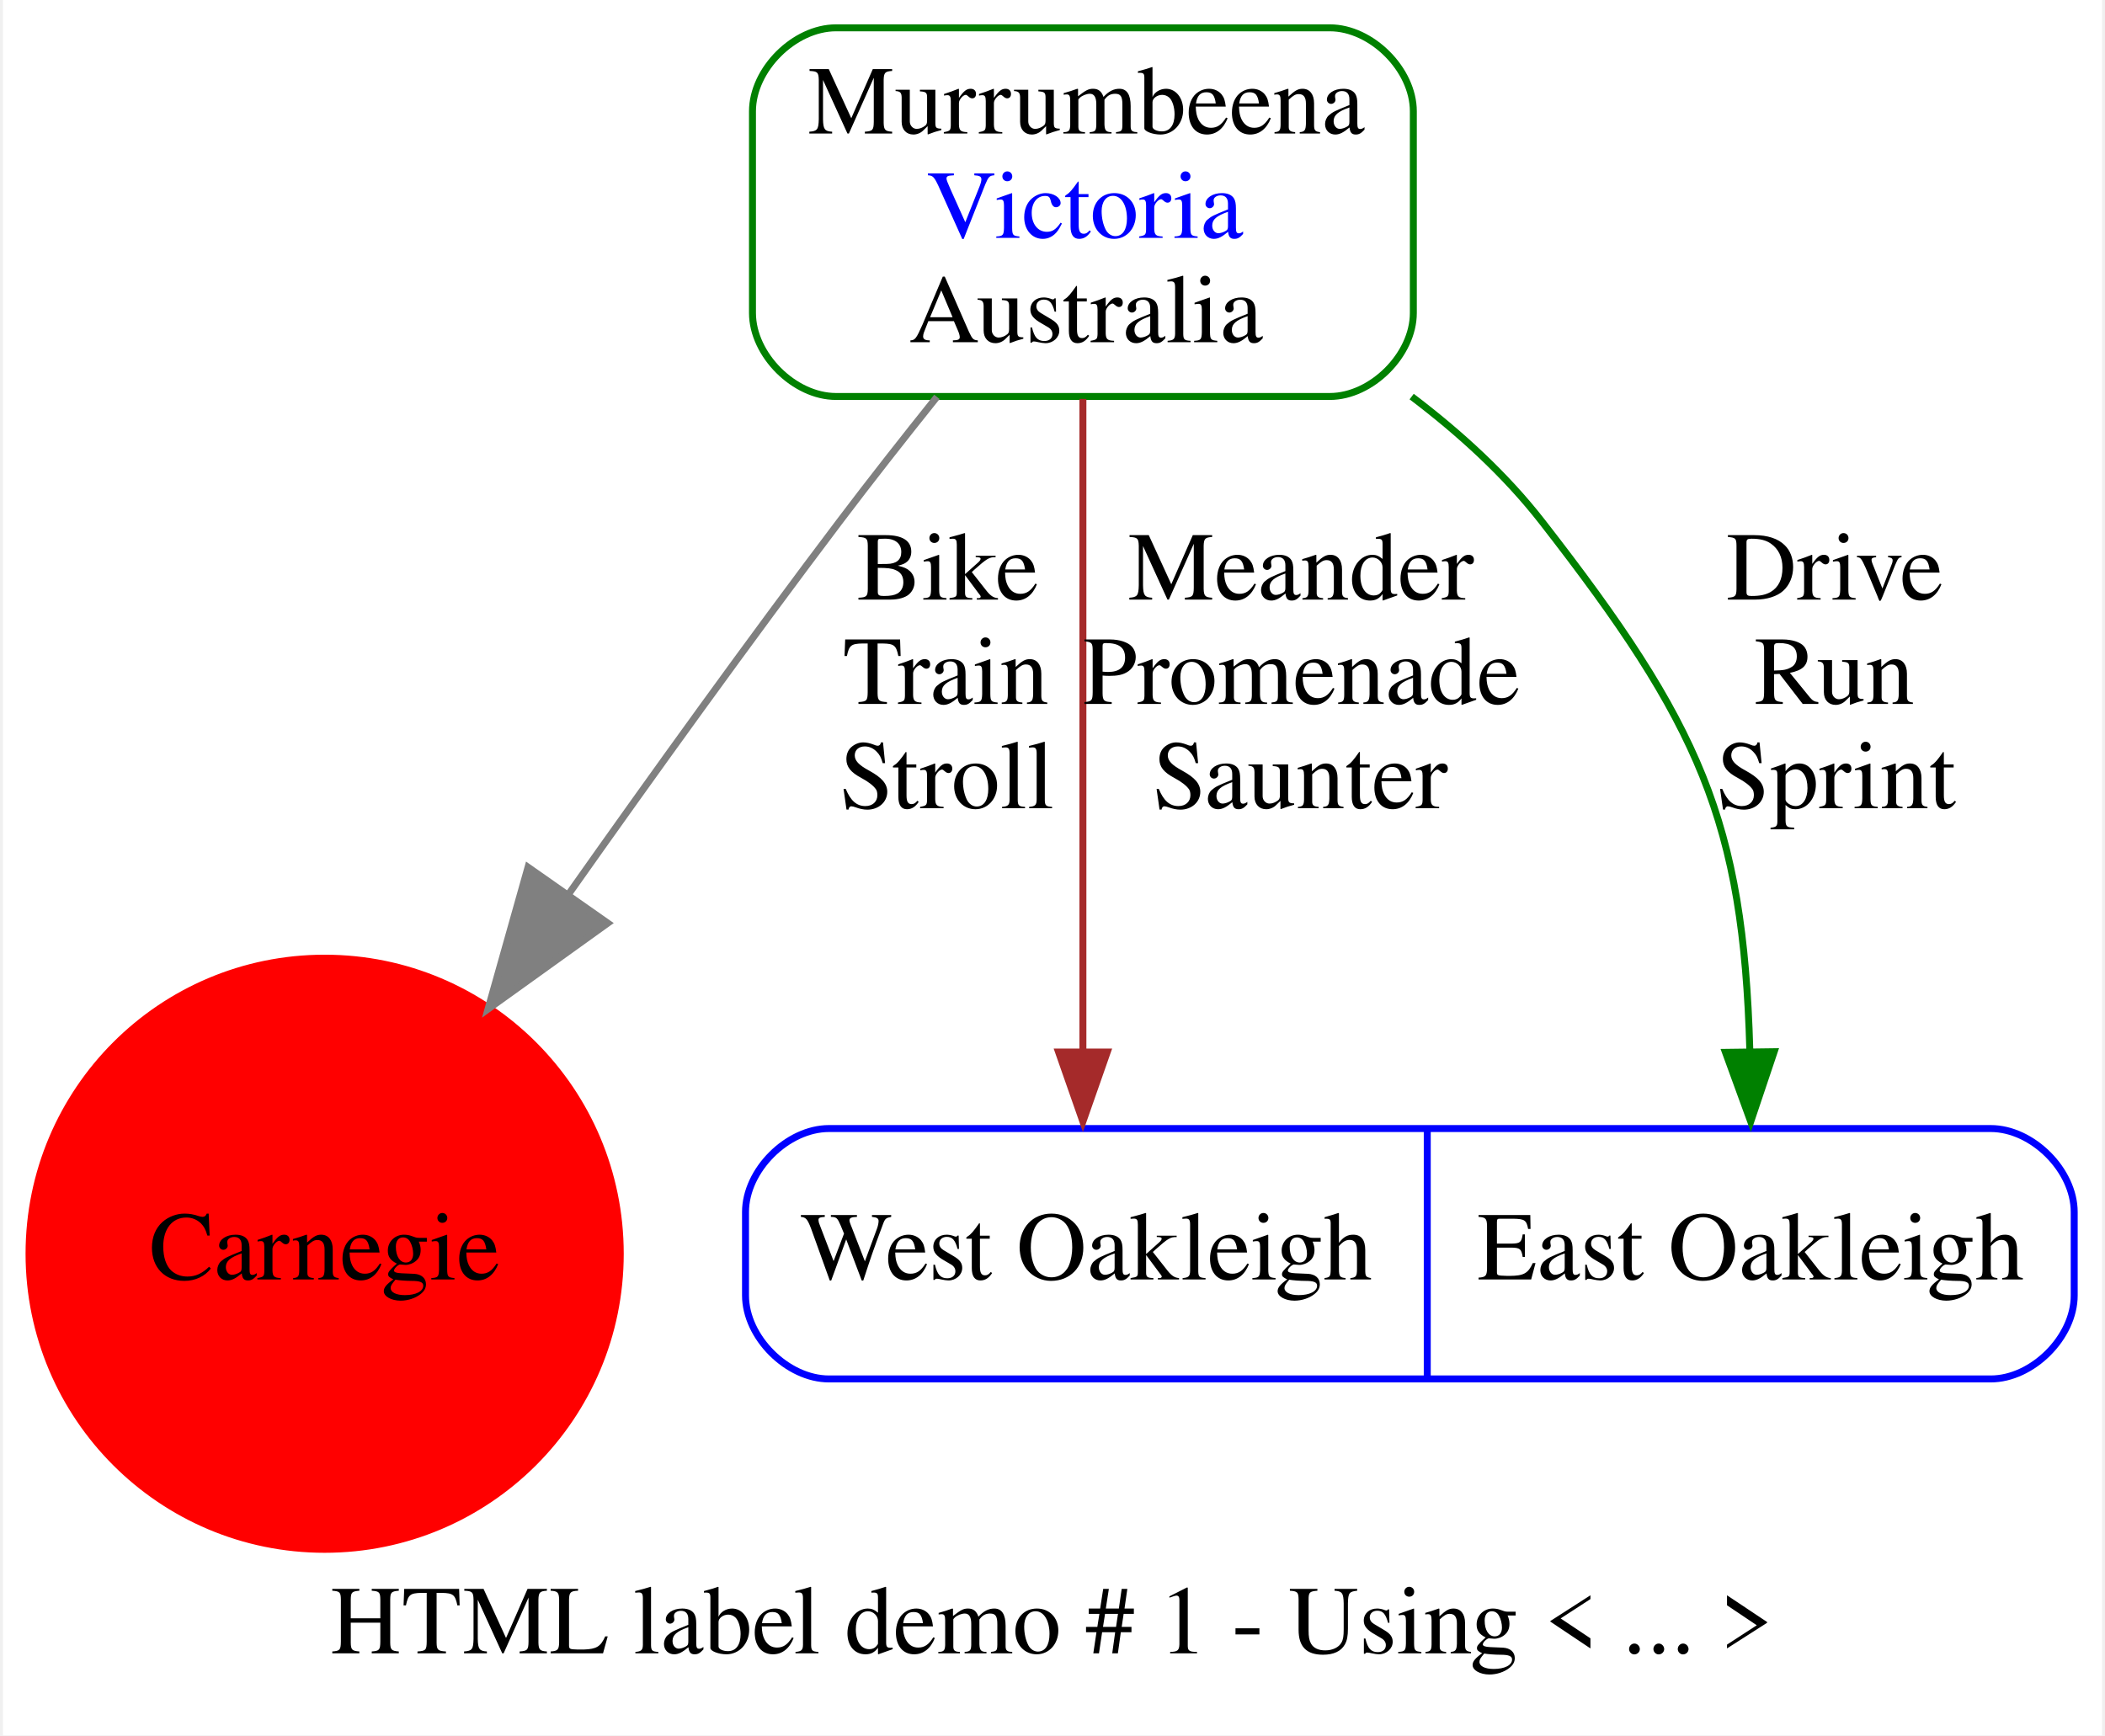
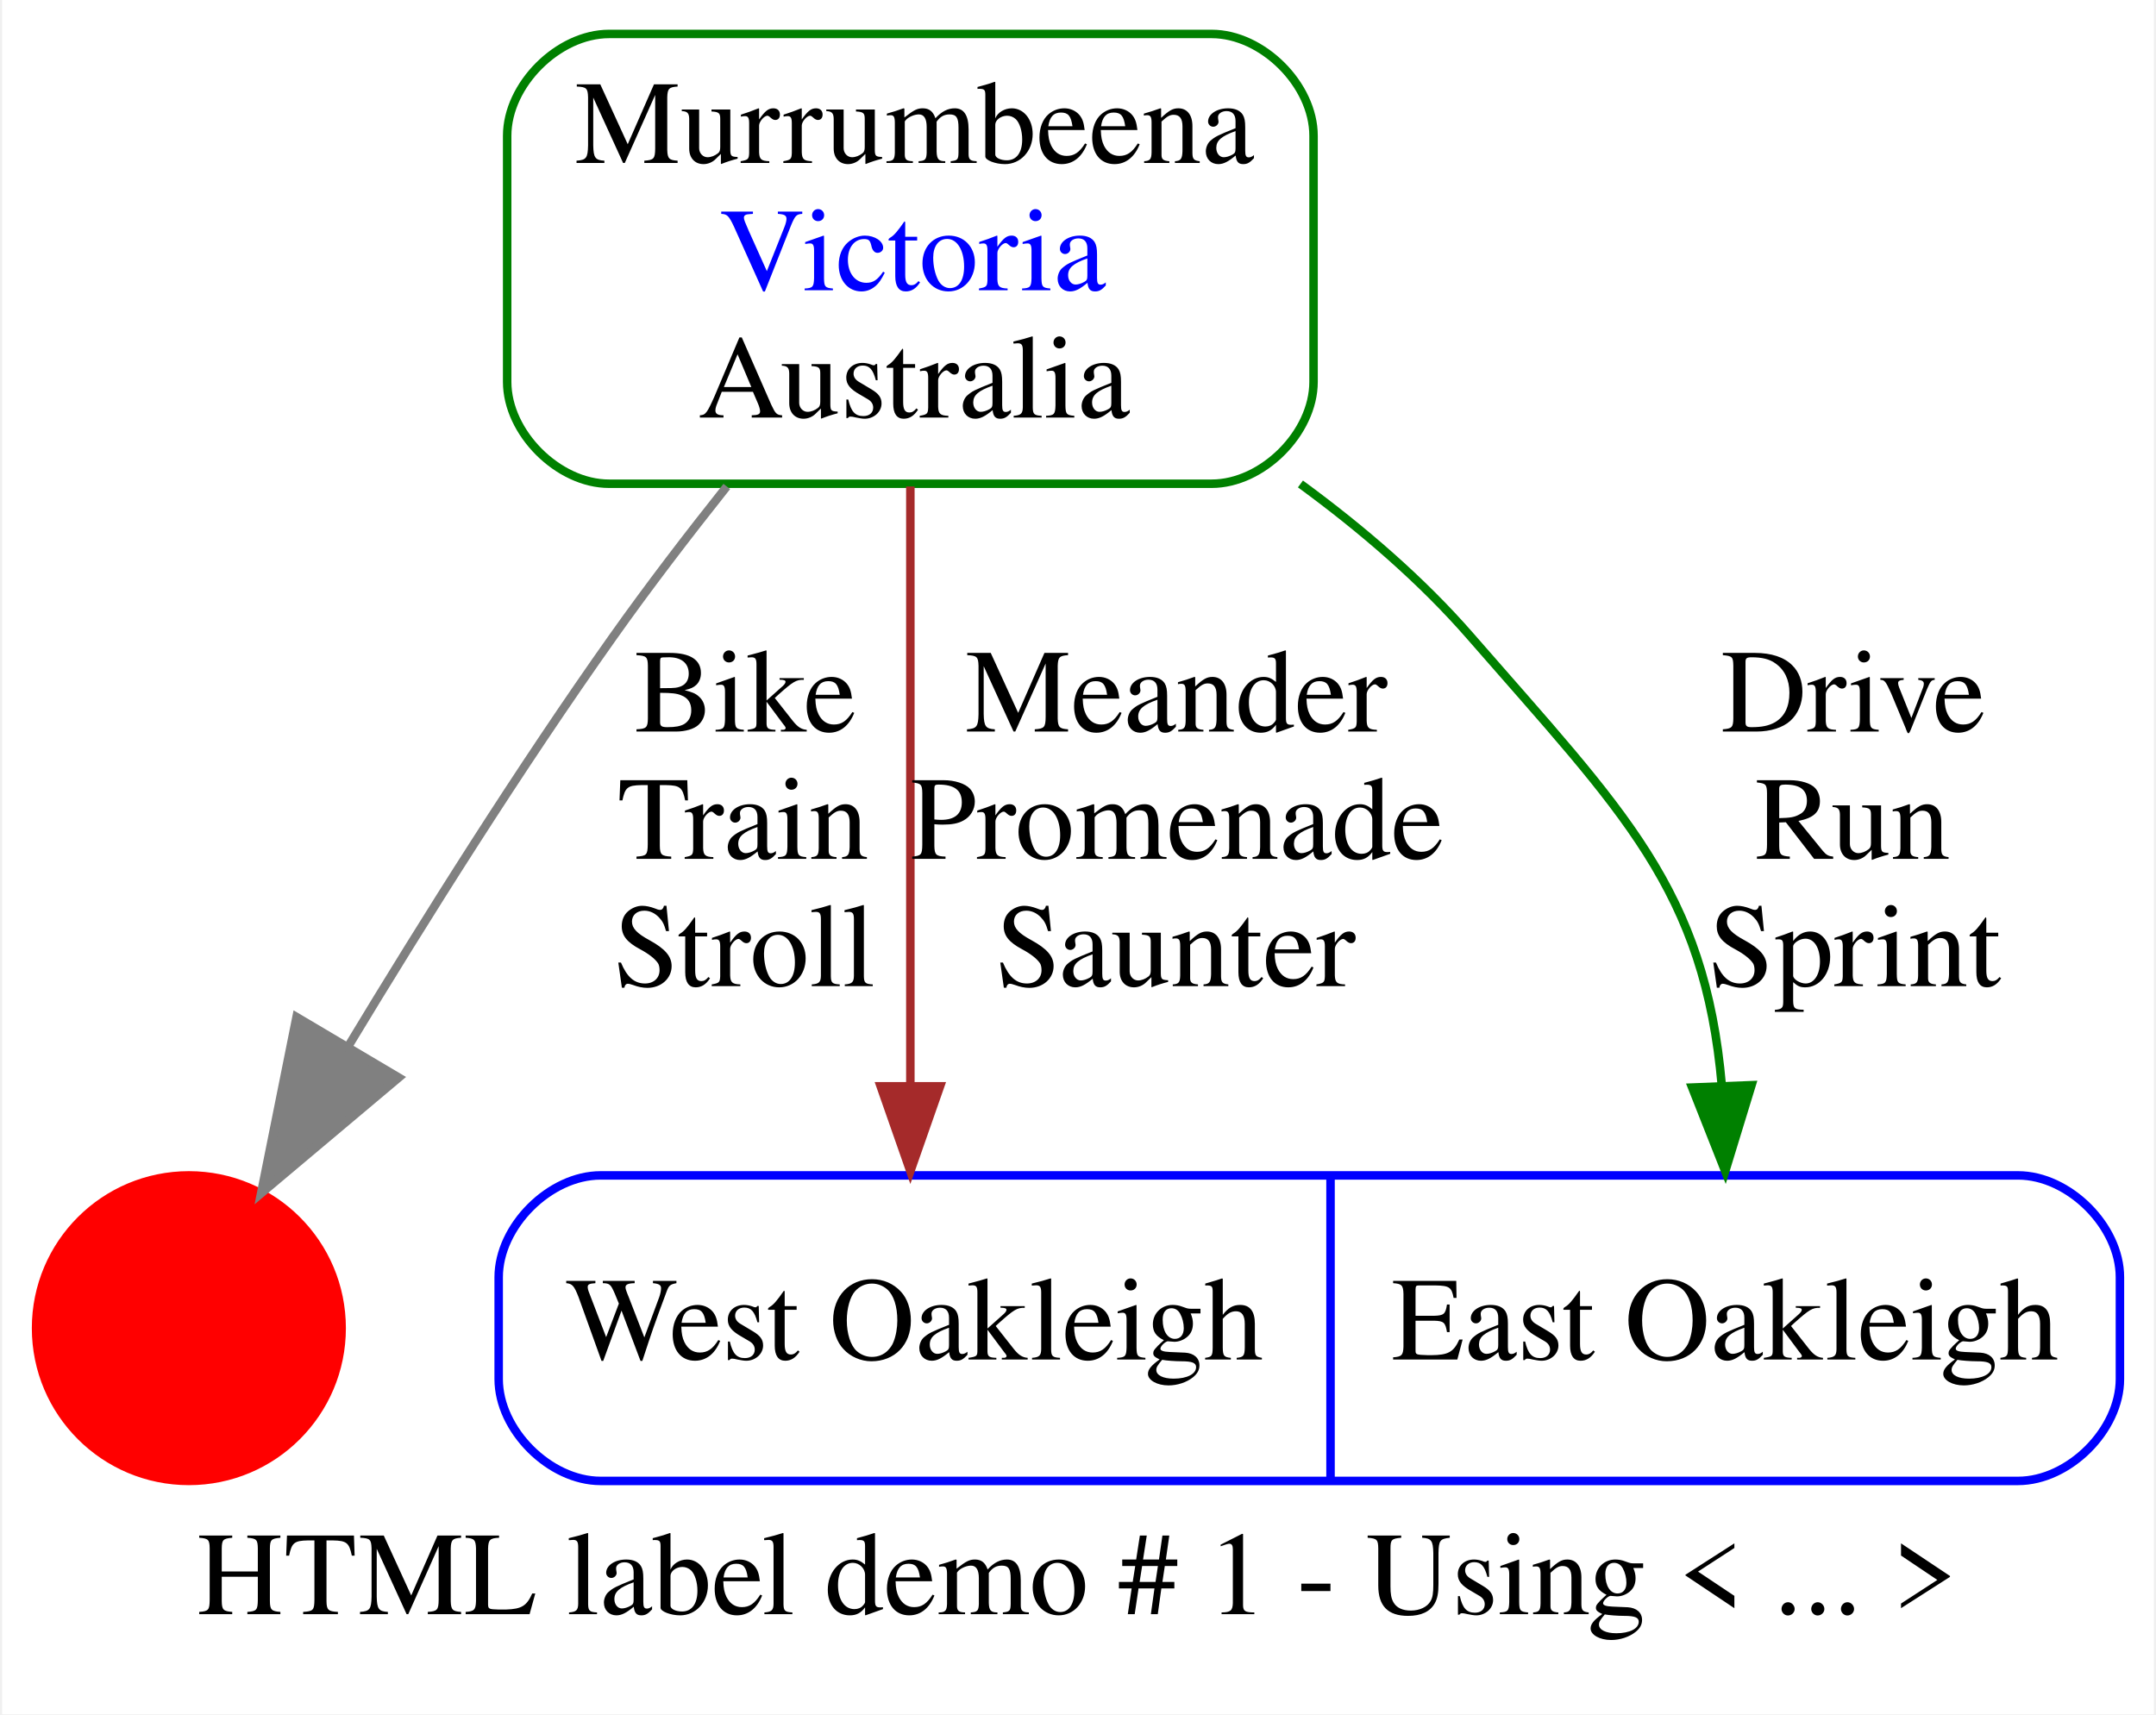
- <svg xmlns="http://www.w3.org/2000/svg" width="302pt" height="249pt" viewBox="0.00 0.00 301.75 249.49">
-   <g id="graph0" class="graph" transform="scale(1 1) rotate(0) translate(4 245.493)">
-     <polygon fill="white" stroke="none" points="-4,4 -4,-245.493 297.746,-245.493 297.746,4 -4,4" />
-     <text text-anchor="middle" x="146.873" y="-7.8" font-family="Times,serif" font-size="14.00">HTML label demo # 1 - Using &lt; ... &gt;</text>
+ <svg xmlns="http://www.w3.org/2000/svg" width="254pt" height="202pt" viewBox="0.00 0.00 253.50 202.00">
+   <g id="graph0" class="graph" transform="scale(1 1) rotate(0) translate(4 198)">
+     <polygon fill="white" stroke="none" points="-4,4 -4,-198 249.5,-198 249.5,4 -4,4" />
+     <text text-anchor="middle" x="122.75" y="-7.8" font-family="Times,serif" font-size="14.00">HTML label demo # 1 - Using &lt; ... &gt;</text>
    <g id="node1" class="node">
-       <ellipse fill="red" stroke="red" cx="42.246" cy="-65.246" rx="42.494" ry="42.494" />
-       <text text-anchor="middle" x="42.246" y="-61.546" font-family="Times,serif" font-size="14.00">Carnegie</text>
+       <ellipse fill="red" stroke="red" cx="18" cy="-41.5" rx="18" ry="18" />
    </g>
    <g id="node2" class="node">
-       <path fill="none" stroke="green" d="M186.746,-241.493C186.746,-241.493 115.746,-241.493 115.746,-241.493 109.746,-241.493 103.746,-235.493 103.746,-229.493 103.746,-229.493 103.746,-200.493 103.746,-200.493 103.746,-194.493 109.746,-188.493 115.746,-188.493 115.746,-188.493 186.746,-188.493 186.746,-188.493 192.746,-188.493 198.746,-194.493 198.746,-200.493 198.746,-200.493 198.746,-229.493 198.746,-229.493 198.746,-235.493 192.746,-241.493 186.746,-241.493" />
-       <text text-anchor="start" x="111.746" y="-226.293" font-family="Times,serif" font-size="14.00">Murrumbeena</text>
-       <text text-anchor="start" x="128.746" y="-211.293" font-family="Times,serif" font-size="14.00" fill="#0000ff">Victoria</text>
-       <text text-anchor="start" x="126.246" y="-196.293" font-family="Times,serif" font-size="14.00">Australia</text>
+       <path fill="none" stroke="green" d="M138.5,-194C138.5,-194 67.5,-194 67.5,-194 61.5,-194 55.5,-188 55.5,-182 55.5,-182 55.5,-153 55.5,-153 55.5,-147 61.5,-141 67.5,-141 67.5,-141 138.5,-141 138.5,-141 144.5,-141 150.5,-147 150.5,-153 150.5,-153 150.5,-182 150.5,-182 150.5,-188 144.5,-194 138.5,-194" />
+       <text text-anchor="start" x="63.5" y="-178.8" font-family="Times,serif" font-size="14.00">Murrumbeena</text>
+       <text text-anchor="start" x="80.5" y="-163.8" font-family="Times,serif" font-size="14.00" fill="#0000ff">Victoria</text>
+       <text text-anchor="start" x="78" y="-148.8" font-family="Times,serif" font-size="14.00">Australia</text>
    </g>
    <g id="edge1" class="edge">
-       <path fill="none" stroke="grey" d="M130.259,-188.433C125.579,-182.59 120.689,-176.369 116.246,-170.493 103.263,-153.322 89.495,-134.198 77.401,-117.066" />
-       <polygon fill="grey" stroke="grey" points="82.945,-112.78 65.732,-100.422 71.482,-120.817 82.945,-112.78" />
-       <text text-anchor="start" x="118.746" y="-159.293" font-family="Times,serif" font-size="14.00">Bike</text>
-       <text text-anchor="start" x="116.746" y="-144.293" font-family="Times,serif" font-size="14.00">Train</text>
-       <text text-anchor="start" x="116.246" y="-129.293" font-family="Times,serif" font-size="14.00">Stroll</text>
+       <path fill="none" stroke="grey" d="M81.373,-140.676C76.823,-134.955 72.148,-128.852 68,-123 57.023,-107.515 45.785,-89.638 36.75,-74.669" />
+       <polygon fill="grey" stroke="grey" points="42.729,-71.027 26.511,-57.389 30.684,-78.164 42.729,-71.027" />
+       <text text-anchor="start" x="70.5" y="-111.8" font-family="Times,serif" font-size="14.00">Bike</text>
+       <text text-anchor="start" x="68.5" y="-96.8" font-family="Times,serif" font-size="14.00">Train</text>
+       <text text-anchor="start" x="68" y="-81.8" font-family="Times,serif" font-size="14.00">Stroll</text>
    </g>
    <g id="node3" class="node">
-       <path fill="none" stroke="blue" d="M114.746,-47.246C114.746,-47.246 281.746,-47.246 281.746,-47.246 287.746,-47.246 293.746,-53.246 293.746,-59.246 293.746,-59.246 293.746,-71.246 293.746,-71.246 293.746,-77.246 287.746,-83.246 281.746,-83.246 281.746,-83.246 114.746,-83.246 114.746,-83.246 108.746,-83.246 102.746,-77.246 102.746,-71.246 102.746,-71.246 102.746,-59.246 102.746,-59.246 102.746,-53.246 108.746,-47.246 114.746,-47.246" />
-       <text text-anchor="middle" x="151.746" y="-61.546" font-family="Times,serif" font-size="14.00">West Oakleigh</text>
-       <polyline fill="none" stroke="blue" points="200.746,-47.246 200.746,-83.246 " />
-       <text text-anchor="middle" x="247.246" y="-61.546" font-family="Times,serif" font-size="14.00">East Oakleigh</text>
+       <path fill="none" stroke="blue" d="M66.5,-23.5C66.5,-23.5 233.5,-23.5 233.5,-23.5 239.5,-23.5 245.5,-29.5 245.5,-35.5 245.5,-35.5 245.5,-47.5 245.5,-47.5 245.5,-53.5 239.5,-59.5 233.5,-59.5 233.5,-59.5 66.5,-59.5 66.5,-59.5 60.5,-59.5 54.5,-53.5 54.5,-47.5 54.5,-47.5 54.5,-35.5 54.5,-35.5 54.5,-29.5 60.5,-23.5 66.5,-23.5" />
+       <text text-anchor="middle" x="103.5" y="-37.8" font-family="Times,serif" font-size="14.00">West Oakleigh</text>
+       <polyline fill="none" stroke="blue" points="152.5,-23.5 152.5,-59.5 " />
+       <text text-anchor="middle" x="199" y="-37.8" font-family="Times,serif" font-size="14.00">East Oakleigh</text>
    </g>
    <g id="edge2" class="edge">
-       <path fill="none" stroke="brown" d="M151.246,-188.145C151.246,-164.414 151.246,-127.964 151.246,-94.514" />
-       <polygon fill="brown" stroke="brown" points="154.746,-94.246 151.246,-84.246 147.746,-94.246 154.746,-94.246" />
-       <text text-anchor="start" x="157.746" y="-159.293" font-family="Times,serif" font-size="14.00">Meander</text>
-       <text text-anchor="start" x="151.246" y="-144.293" font-family="Times,serif" font-size="14.00">Promenade</text>
-       <text text-anchor="start" x="161.246" y="-129.293" font-family="Times,serif" font-size="14.00">Saunter</text>
+       <path fill="none" stroke="brown" d="M103,-140.675C103,-121.719 103,-95.046 103,-70.16" />
+       <polygon fill="brown" stroke="brown" points="106.5,-70 103,-60 99.5,-70 106.5,-70" />
+       <text text-anchor="start" x="109.5" y="-111.8" font-family="Times,serif" font-size="14.00">Meander</text>
+       <text text-anchor="start" x="103" y="-96.8" font-family="Times,serif" font-size="14.00">Promenade</text>
+       <text text-anchor="start" x="113" y="-81.8" font-family="Times,serif" font-size="14.00">Saunter</text>
    </g>
    <g id="edge3" class="edge">
-       <path fill="none" stroke="green" d="M198.504,-188.479C205.454,-183.22 212.02,-177.207 217.246,-170.493 239.935,-141.343 246.175,-127.429 247.113,-94.565" />
-       <polygon fill="green" stroke="green" points="250.616,-94.291 247.246,-84.246 243.617,-94.2 250.616,-94.291" />
-       <text text-anchor="start" x="243.746" y="-159.293" font-family="Times,serif" font-size="14.00">Drive</text>
-       <text text-anchor="start" x="247.746" y="-144.293" font-family="Times,serif" font-size="14.00">Run</text>
-       <text text-anchor="start" x="242.246" y="-129.293" font-family="Times,serif" font-size="14.00">Sprint</text>
+       <path fill="none" stroke="green" d="M148.957,-140.976C156.225,-135.656 163.234,-129.625 169,-123 186.975,-102.349 196.594,-93.23 198.601,-70.039" />
+       <polygon fill="green" stroke="green" points="202.1,-70.131 199,-60 195.106,-69.853 202.1,-70.131" />
+       <text text-anchor="start" x="198.5" y="-111.8" font-family="Times,serif" font-size="14.00">Drive</text>
+       <text text-anchor="start" x="202.5" y="-96.8" font-family="Times,serif" font-size="14.00">Run</text>
+       <text text-anchor="start" x="197" y="-81.8" font-family="Times,serif" font-size="14.00">Sprint</text>
    </g>
  </g>
</svg>
